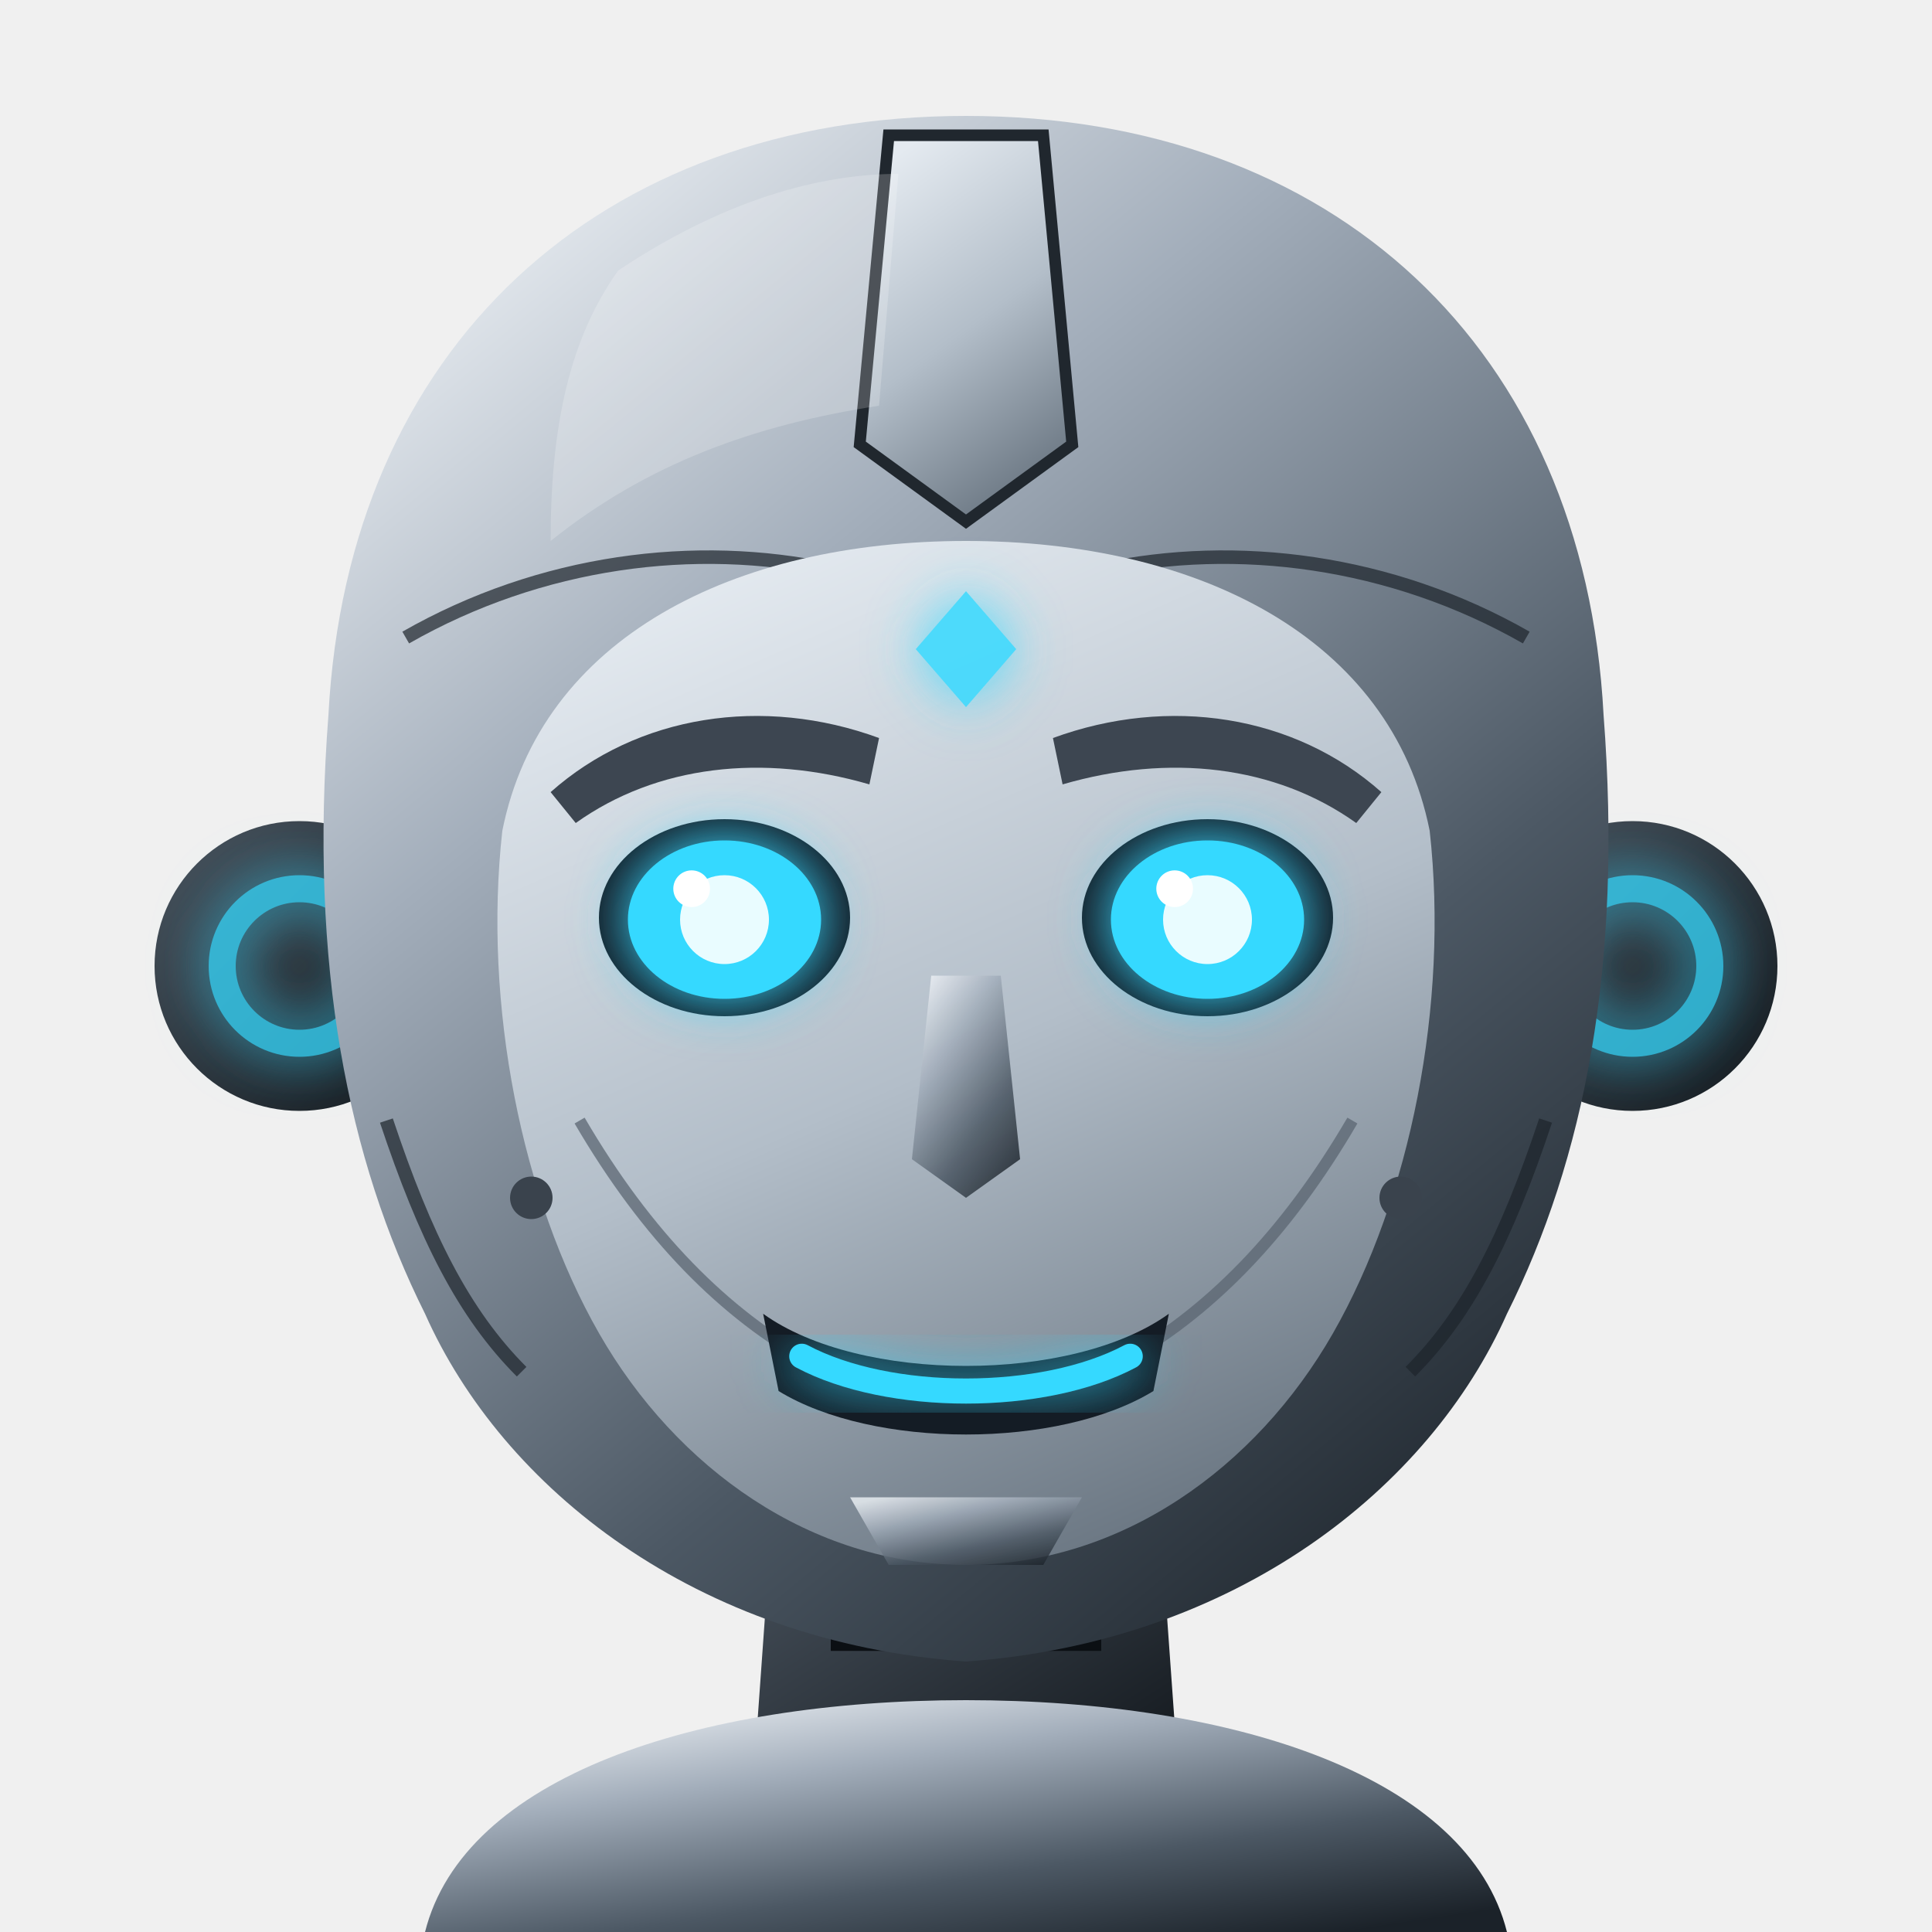
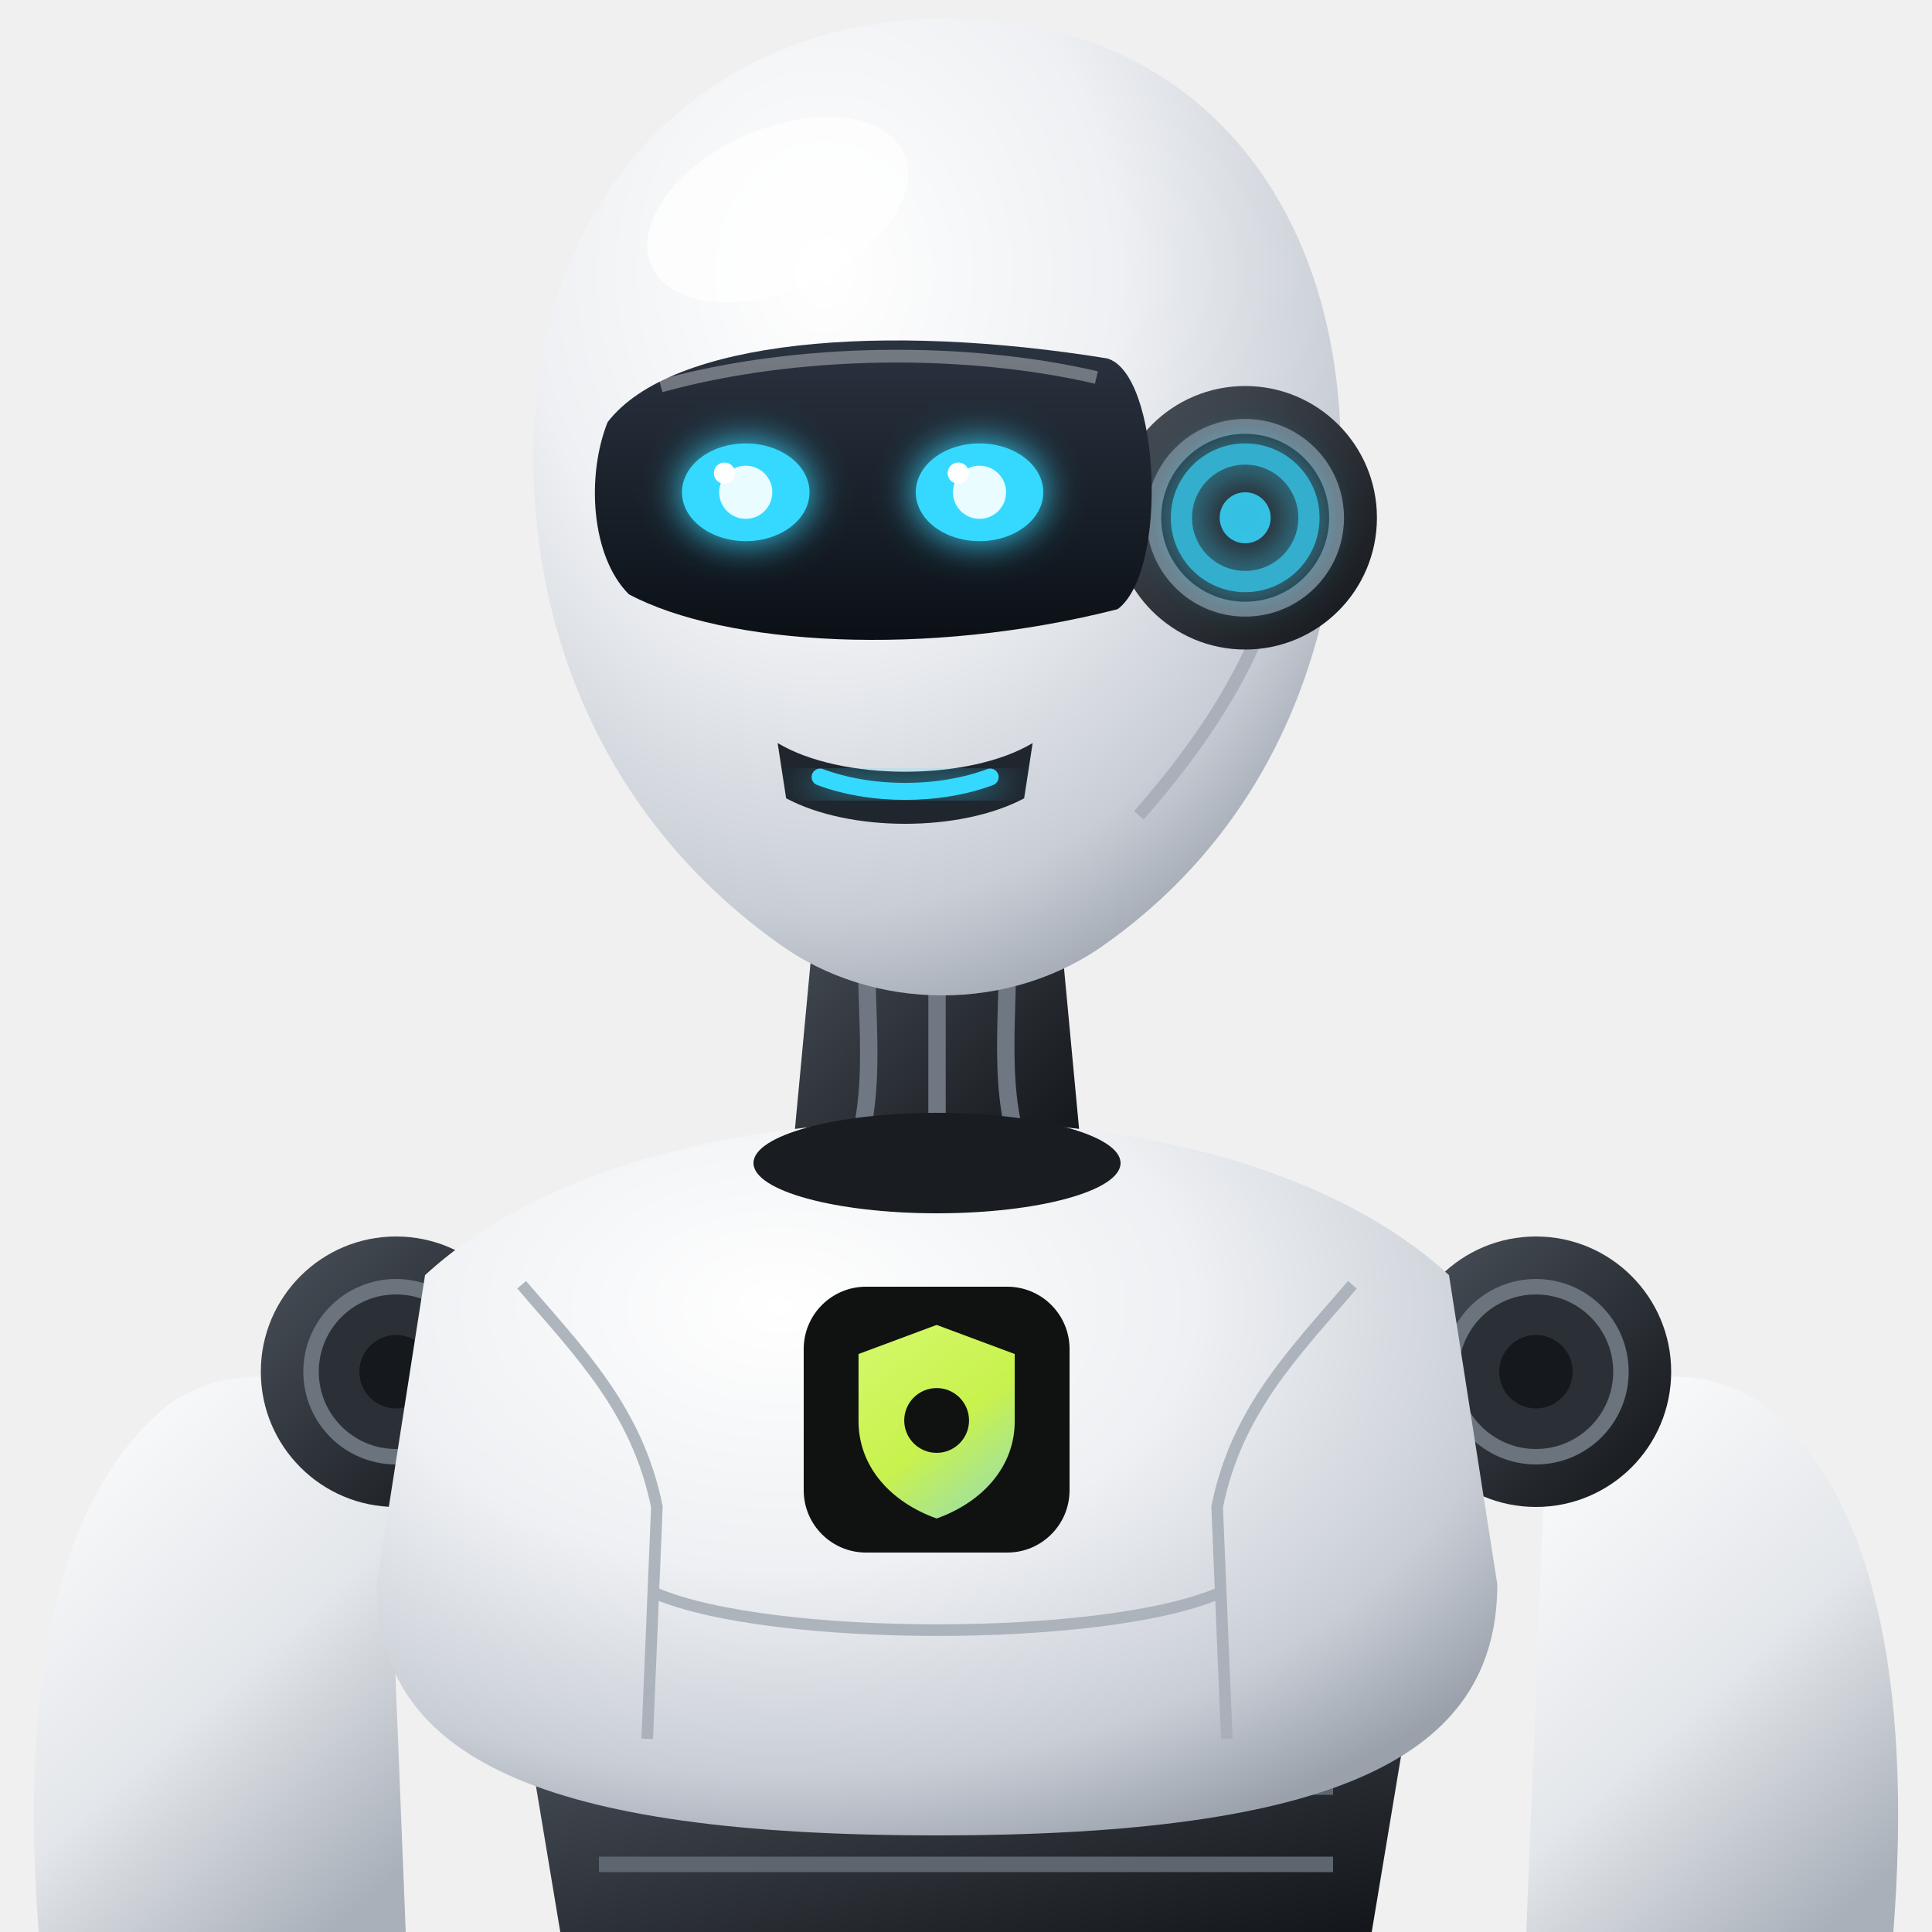
<svg xmlns="http://www.w3.org/2000/svg" style="color:#36d9ff" class="pt-av" data-state="idle" data-blink="0" data-lite="0" viewBox="0 0 100 100" width="256" height="256" role="img" aria-label="Protron" focusable="false">
  <style>.pt-mouth{display:none}.pt-ear{opacity:.75}.pt-core-light{opacity:.85}</style>
  <defs>
-     <linearGradient id="mR0" x1="0.15" y1="0" x2="0.85" y2="1">
-       <stop offset="0" stop-color="#eef2f6" />
-       <stop offset="0.3" stop-color="#a3aebb" />
-       <stop offset="0.68" stop-color="#4c5864" />
-       <stop offset="1" stop-color="#1b2229" />
-     </linearGradient>
-     <linearGradient id="fR0" x1="0.3" y1="0" x2="0.7" y2="1">
-       <stop offset="0" stop-color="#e4eaf0" />
-       <stop offset="0.5" stop-color="#b3bec9" />
-       <stop offset="1" stop-color="#66727e" />
+     <radialGradient id="wR0" cx="0.36" cy="0.26" r="0.82">
+       <stop offset="0" stop-color="#ffffff" />
+       <stop offset="0.45" stop-color="#eef0f3" />
+       <stop offset="0.8" stop-color="#c9ced6" />
+       <stop offset="1" stop-color="#9aa1ab" />
+     </radialGradient>
+     <linearGradient id="pR0" x1="0.2" y1="0" x2="0.8" y2="1">
+       <stop offset="0" stop-color="#fbfcfd" />
+       <stop offset="0.55" stop-color="#e3e6ea" />
+       <stop offset="1" stop-color="#a9b0b9" />
    </linearGradient>
    <linearGradient id="dR0" x1="0" y1="0" x2="1" y2="1">
-       <stop offset="0" stop-color="#4a545f" />
-       <stop offset="1" stop-color="#12171c" />
+       <stop offset="0" stop-color="#4b525b" />
+       <stop offset="1" stop-color="#121519" />
    </linearGradient>
-     <radialGradient id="sR0" cx="0.5" cy="0.45" r="0.6">
-       <stop offset="0" stop-color="#24313f" />
-       <stop offset="1" stop-color="#111922" />
-     </radialGradient>
+     <linearGradient id="vR0" x1="0" y1="0" x2="0" y2="1">
+       <stop offset="0" stop-color="#2a3340" />
+       <stop offset="1" stop-color="#0b1016" />
+     </linearGradient>
+     <linearGradient id="pcR0" x1="6" y1="3" x2="26" y2="29" gradientUnits="userSpaceOnUse">
+       <stop offset="0" stop-color="#d6f96f" />
+       <stop offset="0.55" stop-color="#c8f24d" />
+       <stop offset="1" stop-color="#8fd9c4" />
+     </linearGradient>
    <filter id="glowR0" x="-60%" y="-60%" width="220%" height="220%">
-       <feGaussianBlur stdDeviation="1.4" result="b" />
+       <feGaussianBlur stdDeviation="0.9" result="b" />
      <feMerge>
        <feMergeNode in="b" />
        <feMergeNode in="SourceGraphic" />
      </feMerge>
    </filter>
  </defs>
-   <path d="M40 78 L60 78 L61 92 L39 92 Z" fill="url(#dR0)" />
-   <path d="M43 81 L57 81 M43 85 L57 85 M43 89 L57 89" stroke="#0b0f13" stroke-width="0.9" />
-   <path d="M22 100 C24 92 36 88 50 88 C64 88 76 92 78 100 Z" fill="url(#mR0)" />
-   <path class="pt-light" d="M40 93.5 L60 93.5" stroke="currentColor" stroke-width="1.2" stroke-linecap="round" filter="url(#glowR0)" />
+   <path d="M2 100 C1 87 3 77 9 72.5 C13 70 18 71.5 20 75 L21 100 Z" fill="url(#pR0)" />
+   <path d="M98 100 C99 87 97 77 91 72.5 C87 70 82 71.5 80 75 L79 100 Z" fill="url(#pR0)" />
+   <path d="M27 88 L73 88 L71 100 L29 100 Z" fill="url(#dR0)" />
+   <path d="M31 92.5 L69 92.5 M31 96.5 L69 96.5" stroke="#5d656f" stroke-width="0.8" />
+   <g>
+     <circle cx="20.5" cy="71" r="7" fill="url(#dR0)" />
+     <circle cx="20.5" cy="71" r="4.4" fill="#2b3037" stroke="#6b737d" stroke-width="0.8" />
+     <circle cx="20.5" cy="71" r="1.9" fill="#15181c" />
+   </g>
+   <g>
+     <circle cx="79.5" cy="71" r="7" fill="url(#dR0)" />
+     <circle cx="79.5" cy="71" r="4.4" fill="#2b3037" stroke="#6b737d" stroke-width="0.8" />
+     <circle cx="79.5" cy="71" r="1.9" fill="#15181c" />
+   </g>
+   <path d="M42.5 44 L54.5 44 L56 60 L41 60 Z" fill="url(#dR0)" />
+   <g stroke="#6f7782" stroke-width="0.9" stroke-linecap="round" fill="none">
+     <path d="M45 46 C44.5 51 45.5 55 44.5 59" />
+     <path d="M48.5 46 L48.5 59.5" />
+     <path d="M52 46 C52.5 51 51.5 55 52.6 59" />
+   </g>
+   <path d="M22 66 C28 60.5 38 58 48.5 58 C59 58 69 60.5 75 66 L77.5 82 C77.5 91 69 95 48.5 95 C28 95 19.5 91 19.5 82 Z" fill="url(#wR0)" />
+   <ellipse cx="48.5" cy="60.2" rx="9.5" ry="2.6" fill="#191d22" />
+   <path class="pt-light" d="M42 60.3 L55 60.3" stroke="currentColor" stroke-width="0.9" stroke-linecap="round" filter="url(#glowR0)" />
+   <g fill="none" stroke="#a7aeb7" stroke-width="0.6" opacity="0.9">
+     <path d="M27 66.5 C30 70 33 73 34 78 L33.5 90" />
+     <path d="M70 66.5 C67 70 64 73 63 78 L63.5 90" />
+     <path d="M34 82.5 C40 85 57 85 63 82.5" />
+   </g>
+   <g transform="translate(41.6 66.6) scale(0.43)">
+     <rect width="32" height="32" rx="7.5" fill="#0f1210" />
+     <path fill="url(#pcR0)" fill-rule="evenodd" d="M16 4.6 L25.4 8.1 V16.2 C25.4 21.6 21.6 25.9 16 27.9 C10.4 25.9 6.6 21.6 6.6 16.2 V8.1 Z M16 12.2 a3.9 3.9 0 1 0 0 7.8 a3.9 3.9 0 1 0 0 -7.8 Z" />
+   </g>
  <g class="pt-head">
-     <circle cx="15.5" cy="50" r="7.5" fill="url(#dR0)" />
-     <circle cx="84.5" cy="50" r="7.5" fill="url(#dR0)" />
-     <circle class="pt-ear" cx="15.5" cy="50" r="4" fill="none" stroke="currentColor" stroke-width="1.4" filter="url(#glowR0)" />
-     <circle class="pt-ear" cx="84.5" cy="50" r="4" fill="none" stroke="currentColor" stroke-width="1.4" filter="url(#glowR0)" />
-     <path d="M50 6 C69 6 82 18 83 37 C84 50 82 60 78 68 C74 77 64 85 50 86 C36 85 26 77 22 68 C18 60 16 50 17 37 C18 18 31 6 50 6 Z" fill="url(#mR0)" />
-     <path d="M46 7 L54 7 L55.5 23 L50 27 L44.5 23 Z" fill="url(#fR0)" stroke="#20272e" stroke-width="0.6" />
-     <path d="M32 14 C38 10 43 9 46.5 9 L45.5 21 C39 22 33.5 24 28.5 28 C28.5 22 29.5 17.5 32 14 Z" fill="#fff" opacity="0.2" />
-     <g fill="none" stroke="#1d242b" stroke-width="0.7" opacity="0.7">
-       <path d="M21 33 C28 29 36 28 43 29.5" />
-       <path d="M79 33 C72 29 64 28 57 29.5" />
-       <path d="M20 58 C22 64 24 68 27 71" />
-       <path d="M80 58 C78 64 76 68 73 71" />
-     </g>
-     <path d="M50 28 C62 28 72 33 74 43 C75 52 73 62 69 69 C65 76 58 81 50 81 C42 81 35 76 31 69 C27 62 25 52 26 43 C28 33 38 28 50 28 Z" fill="url(#fR0)" />
-     <g fill="none" stroke="#5b6672" stroke-width="0.6" opacity="0.75">
-       <path d="M30 58 C33.5 64 37.5 68 42 70.5" />
-       <path d="M70 58 C66.5 64 62.5 68 58 70.5" />
-     </g>
-     <circle cx="27.5" cy="62" r="1.1" fill="#3a434d" />
-     <circle cx="72.5" cy="62" r="1.1" fill="#3a434d" />
-     <path class="pt-core-light" d="M50 30.6 L52.6 33.6 L50 36.6 L47.4 33.6 Z" fill="currentColor" filter="url(#glowR0)" />
-     <g class="pt-brows" fill="#3d4651">
-       <path class="pt-brow" d="M28.5 41 C33 37 39.5 36 45.5 38.2 L45 40.6 C39.5 39 34 39.6 29.8 42.6 Z" />
-       <path class="pt-brow" d="M71.5 41 C67 37 60.5 36 54.5 38.2 L55 40.6 C60.5 39 66 39.6 70.2 42.6 Z" />
-     </g>
-     <ellipse cx="37.5" cy="47.5" rx="6.5" ry="5.1" fill="url(#sR0)" />
-     <ellipse cx="62.5" cy="47.5" rx="6.5" ry="5.1" fill="url(#sR0)" />
-     <g class="pt-eyes">
-       <g class="pt-eye">
-         <ellipse cx="37.5" cy="47.6" rx="5" ry="4.1" fill="currentColor" filter="url(#glowR0)" />
-         <circle class="pt-core" cx="37.5" cy="47.6" r="2.3" fill="#e9fcff" />
-         <circle cx="35.8" cy="46" r="0.95" fill="#fff" />
+     <g transform="translate(-4.85 -2.9) scale(1.1)">
+       <path d="M49 3.5 C60.5 3.5 67.5 12 67.5 24 C67.5 34 63.5 42 56.5 47 C52 50.3 45.5 50.3 41 47 C34 42 29.5 34 29.5 24 C29.5 12 37.5 3.5 49 3.5 Z" fill="url(#wR0)" />
+       <ellipse cx="41" cy="12.5" rx="6.5" ry="3.8" fill="#fff" opacity="0.75" transform="rotate(-24 41 12.5)" />
+       <path d="M58 41 C61.5 37 64 33 65 28" fill="none" stroke="#a9b0b9" stroke-width="0.6" />
+       <circle cx="63" cy="27" r="6.2" fill="url(#dR0)" />
+       <circle cx="63" cy="27" r="4.3" fill="#2a2f36" stroke="#737b86" stroke-width="0.7" />
+       <circle class="pt-ear" cx="63" cy="27" r="3" fill="none" stroke="currentColor" stroke-width="1" filter="url(#glowR0)" />
+       <circle class="pt-core-light" cx="63" cy="27" r="1.2" fill="currentColor" />
+       <path d="M33 22.5 C36 18.6 46 17.8 56.5 19.5 C59 20.2 59.4 29.5 57 31.3 C48 33.6 38.5 33 34 30.6 C32.2 28.8 32 25 33 22.5 Z" fill="url(#vR0)" />
+       <path d="M35.5 20.8 C42 19 50 19 56 20.4" fill="none" stroke="#fff" stroke-width="0.6" opacity="0.35" />
+       <g class="pt-eyes">
+         <g class="pt-eye">
+           <ellipse cx="39.5" cy="25.8" rx="3" ry="2.3" fill="currentColor" filter="url(#glowR0)" />
+           <circle class="pt-core" cx="39.5" cy="25.8" r="1.25" fill="#e9fcff" />
+           <circle cx="38.5" cy="24.9" r="0.5" fill="#fff" />
+         </g>
+         <g class="pt-eye">
+           <ellipse cx="50.5" cy="25.8" rx="3" ry="2.3" fill="currentColor" filter="url(#glowR0)" />
+           <circle class="pt-core" cx="50.5" cy="25.8" r="1.25" fill="#e9fcff" />
+           <circle cx="49.5" cy="24.9" r="0.5" fill="#fff" />
+         </g>
      </g>
-       <g class="pt-eye">
-         <ellipse cx="62.5" cy="47.6" rx="5" ry="4.1" fill="currentColor" filter="url(#glowR0)" />
-         <circle class="pt-core" cx="62.5" cy="47.6" r="2.3" fill="#e9fcff" />
-         <circle cx="60.8" cy="46" r="0.95" fill="#fff" />
+       <path d="M41 37.6 C44 39.4 50 39.4 53 37.6 L52.6 40.2 C49.6 41.8 44.4 41.8 41.4 40.2 Z" fill="#20262e" />
+       <path class="pt-smile" d="M43 39.2 C45.4 40.1 48.6 40.1 51 39.2" fill="none" stroke="currentColor" stroke-width="0.8" stroke-linecap="round" filter="url(#glowR0)" />
+       <g class="pt-mouth" fill="currentColor" filter="url(#glowR0)">
+         <rect class="pt-bar" x="42.05" y="37.752" width="0.9" height="2" rx="0.45" style="--k:0.64" />
+         <rect class="pt-bar" x="43.55" y="38.112" width="0.9" height="2" rx="0.45" style="--k:1.30" />
+         <rect class="pt-bar" x="45.05" y="38.328" width="0.9" height="2" rx="0.45" style="--k:1.95" />
+         <rect class="pt-bar" x="46.55" y="38.4" width="0.9" height="2" rx="0.45" style="--k:2.60" />
+         <rect class="pt-bar" x="48.05" y="38.328" width="0.9" height="2" rx="0.45" style="--k:1.95" />
+         <rect class="pt-bar" x="49.55" y="38.112" width="0.9" height="2" rx="0.45" style="--k:1.30" />
+         <rect class="pt-bar" x="51.05" y="37.752" width="0.9" height="2" rx="0.45" style="--k:0.64" />
      </g>
-     </g>
-     <path d="M48.2 50.5 L51.8 50.5 L52.8 60 L50 62 L47.2 60 Z" fill="url(#mR0)" opacity="0.85" />
-     <path d="M44 77.5 L56 77.5 L54 81 L46 81 Z" fill="url(#mR0)" opacity="0.8" />
-     <path d="M39.5 68 C44.5 71.6 55.5 71.6 60.5 68 L59.7 72 C54.8 75 45.2 75 40.3 72 Z" fill="#141c25" />
-     <path class="pt-smile" d="M41.5 70.2 C46 72.6 54 72.6 58.5 70.2" fill="none" stroke="currentColor" stroke-width="1.3" stroke-linecap="round" filter="url(#glowR0)" />
-     <g class="pt-mouth" fill="currentColor" filter="url(#glowR0)">
-       <rect class="pt-bar" x="40.8" y="68.493" width="1.6" height="3.2" rx="0.8" />
-       <rect class="pt-bar" x="43.6" y="69.219" width="1.6" height="3.2" rx="0.8" />
-       <rect class="pt-bar" x="46.4" y="69.655" width="1.6" height="3.2" rx="0.8" />
-       <rect class="pt-bar" x="49.2" y="69.8" width="1.6" height="3.2" rx="0.8" />
-       <rect class="pt-bar" x="52" y="69.655" width="1.6" height="3.2" rx="0.8" />
-       <rect class="pt-bar" x="54.8" y="69.219" width="1.6" height="3.2" rx="0.8" />
-       <rect class="pt-bar" x="57.6" y="68.493" width="1.6" height="3.2" rx="0.8" />
    </g>
  </g>
</svg>
